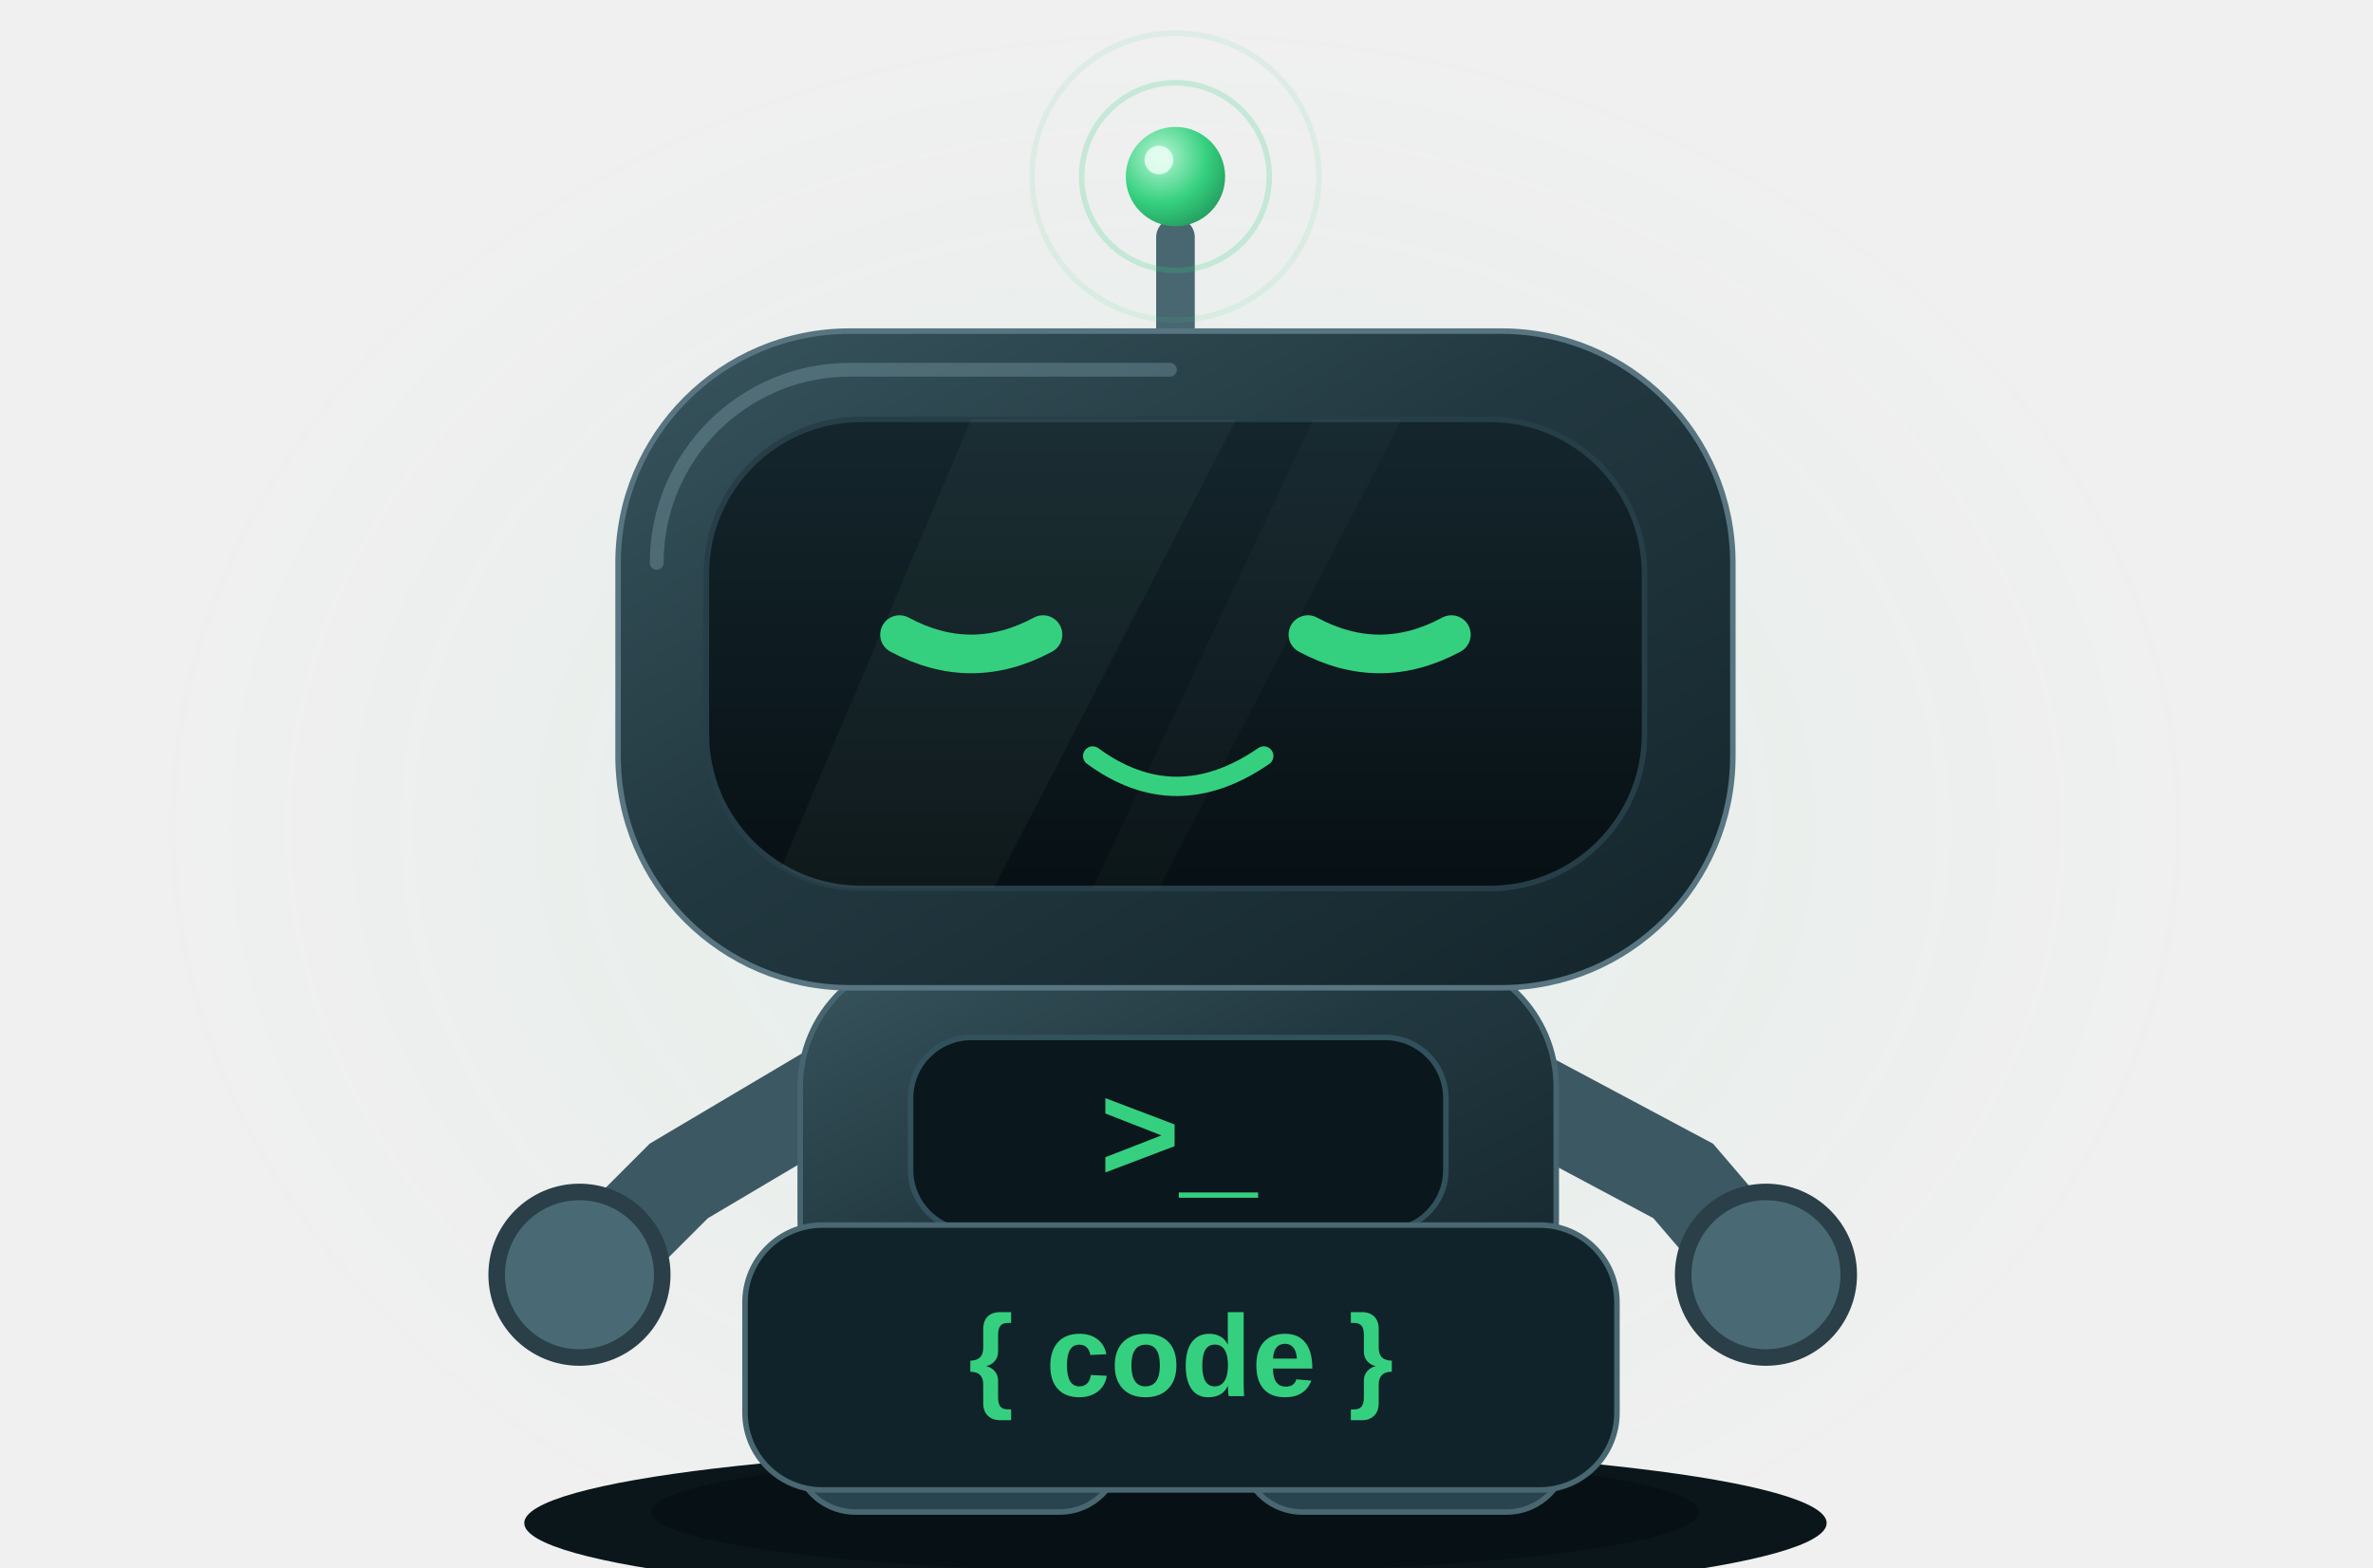
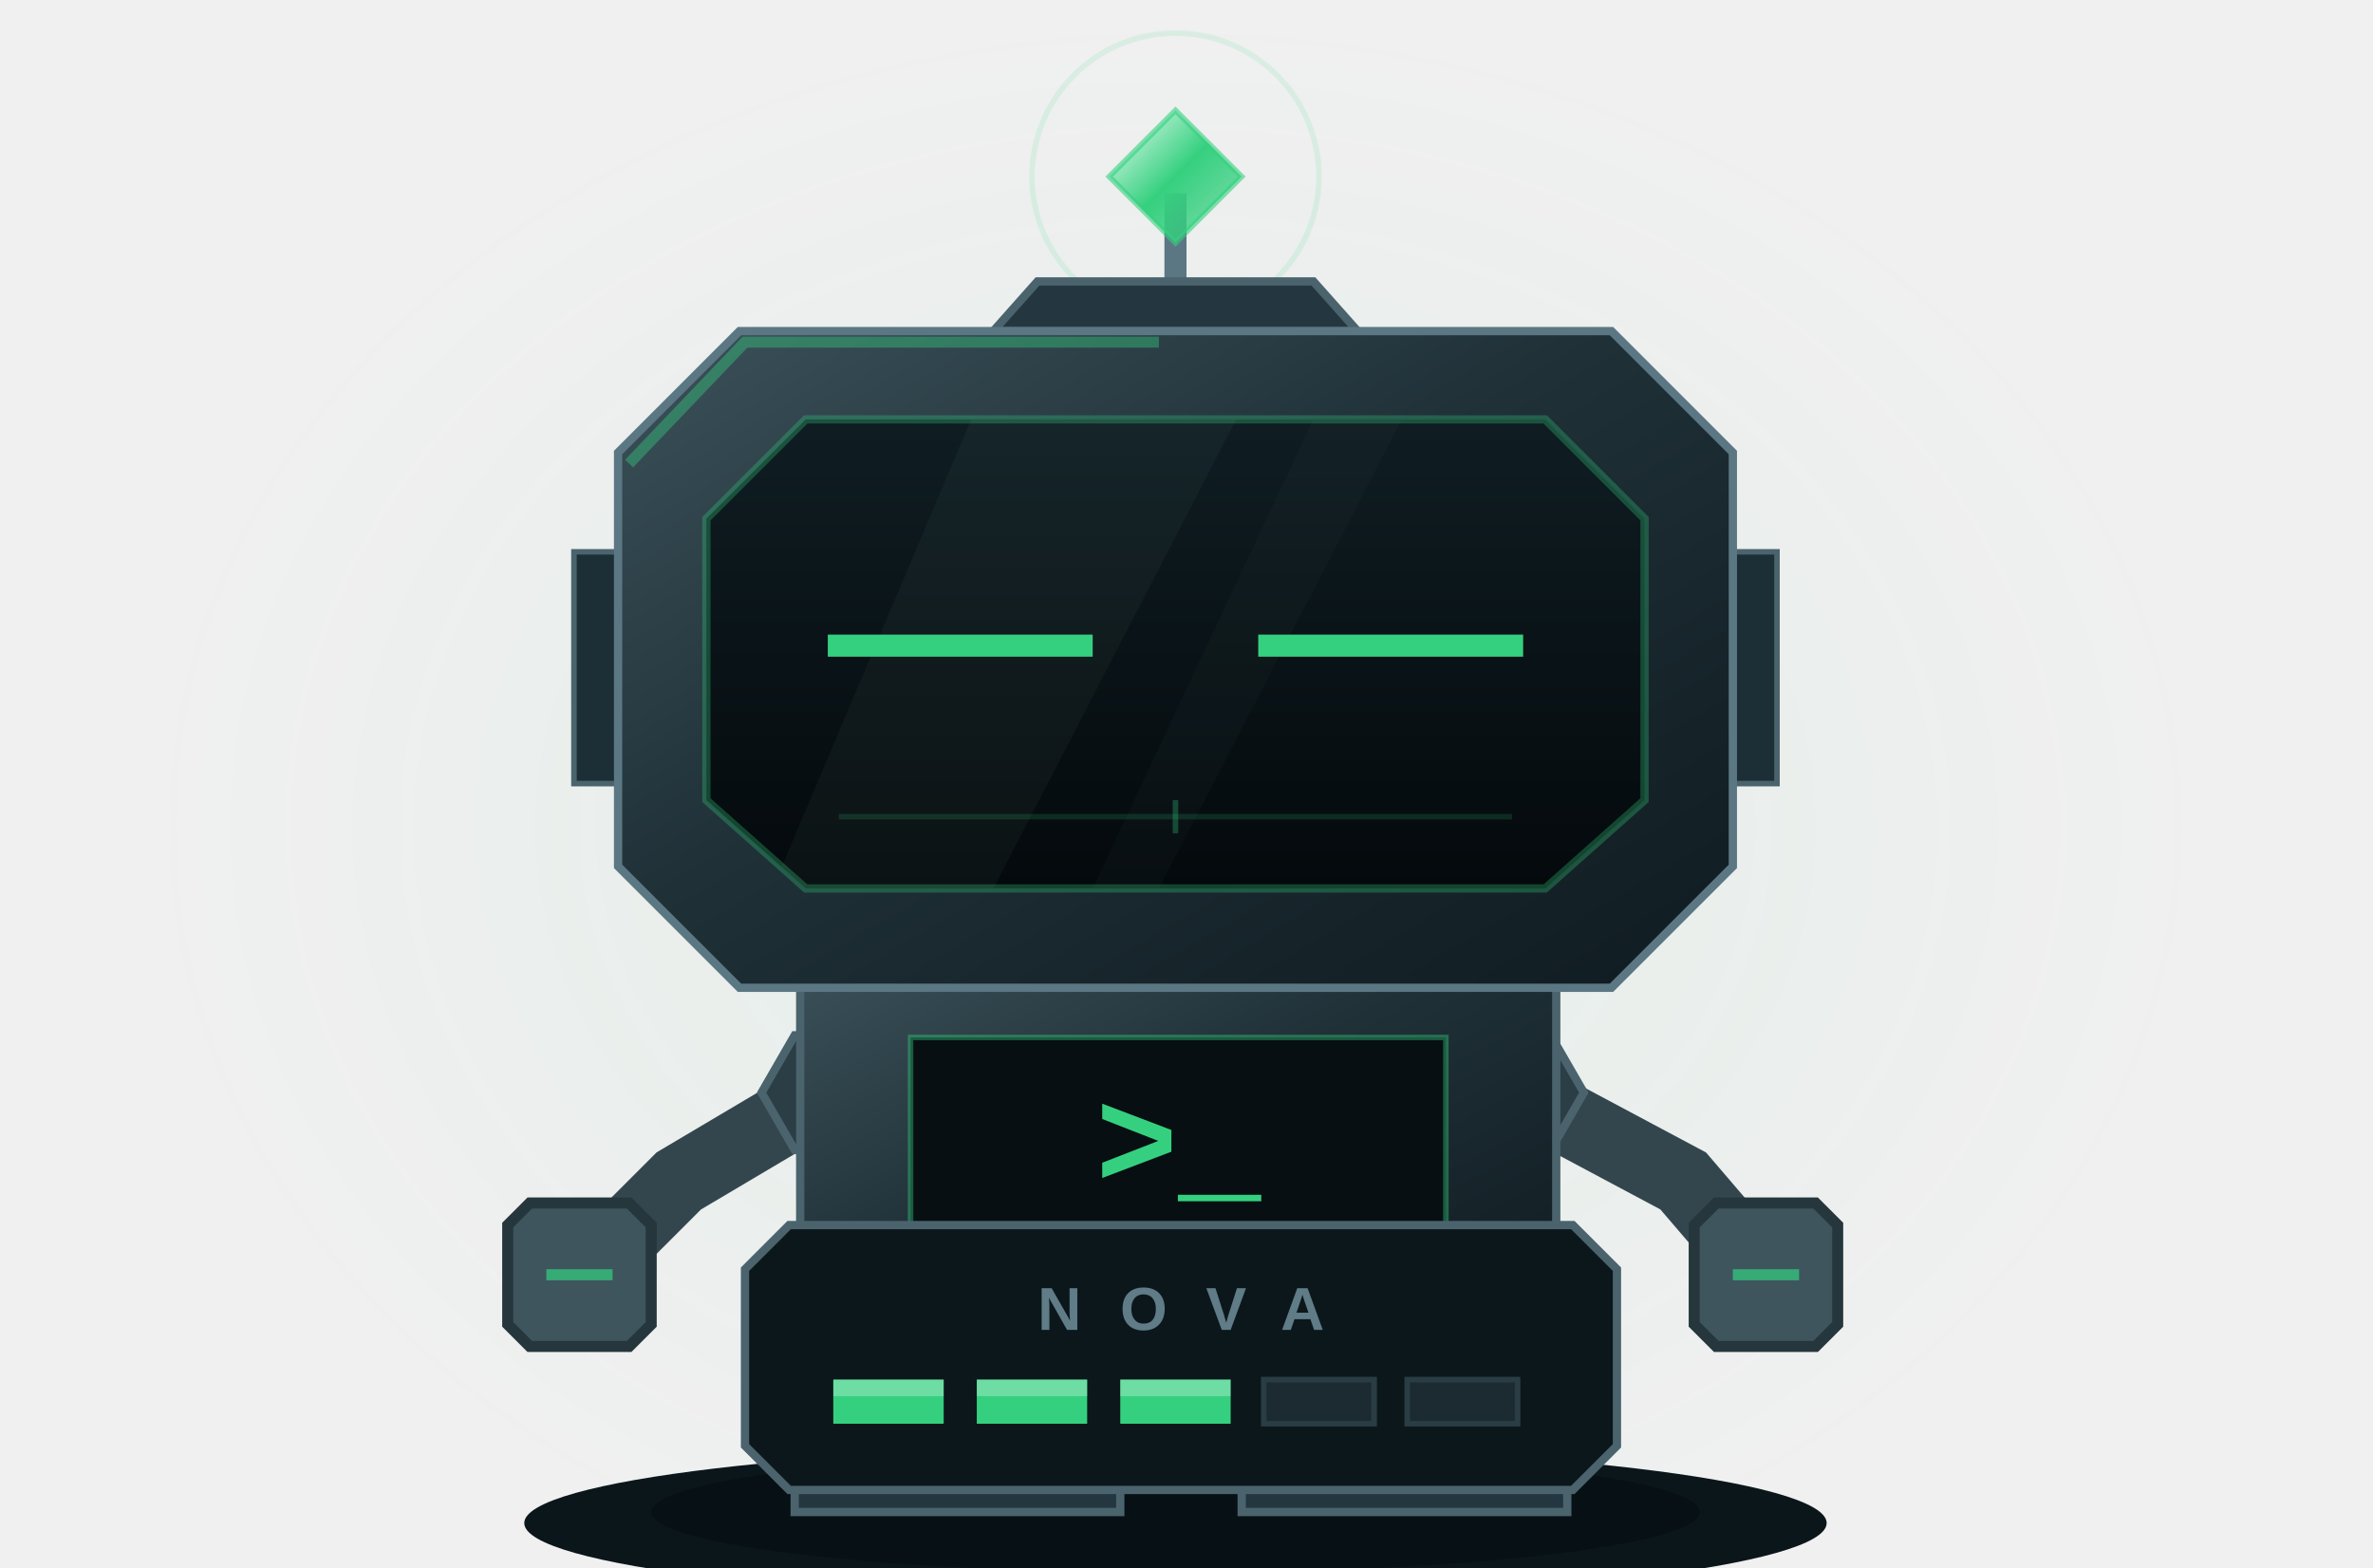
<svg xmlns="http://www.w3.org/2000/svg" width="430" height="284" viewBox="0 0 430 284">
  <defs>
    <linearGradient id="shell" x1="0" y1="0" x2="1" y2="1">
-       <stop stop-color="#38555E" />
-       <stop offset=".45" stop-color="#223840" />
-       <stop offset="1" stop-color="#14252B" />
+       <stop stop-color="#3C515A" />
+       <stop offset=".45" stop-color="#1F3037" />
+       <stop offset="1" stop-color="#0F1B20" />
    </linearGradient>
    <linearGradient id="visor" x1="0" y1="0" x2="0" y2="1">
-       <stop stop-color="#14262C" />
-       <stop offset="1" stop-color="#071014" />
+       <stop stop-color="#0F1D22" />
+       <stop offset="1" stop-color="#04090C" />
    </linearGradient>
    <radialGradient id="glow">
      <stop stop-color="#35D07F" stop-opacity=".07" />
      <stop offset=".55" stop-color="#35D07F" stop-opacity=".03" />
      <stop offset="1" stop-color="#35D07F" stop-opacity="0" />
    </radialGradient>
-     <radialGradient id="ant" cx=".35" cy=".3" r=".85">
-       <stop stop-color="#B8F5D4" />
-       <stop offset=".55" stop-color="#35D07F" />
-       <stop offset="1" stop-color="#1E8F55" />
+     <radialGradient id="eg">
+       <stop stop-color="#35D07F" stop-opacity=".22" />
+       <stop offset="1" stop-color="#35D07F" stop-opacity="0" />
    </radialGradient>
+     <linearGradient id="ant" x1="0" y1="0" x2="1" y2="1">
+       <stop stop-color="#F2FFF8" />
+       <stop offset=".5" stop-color="#35D07F" />
+       <stop offset="1" stop-color="#35D07F" stop-opacity=".55" />
+     </linearGradient>
    <clipPath id="vc">
-       <rect x="148" y="166" width="170" height="85" rx="28" />
+       <polygon points="166,166 300,166 318,184 318,235 300,251 166,251 148,235 148,184" />
    </clipPath>
  </defs>
  <g font-family="Segoe UI, Arial, sans-serif" transform="translate(-20 -90)">
    <ellipse cx="233" cy="240" rx="190" ry="150" fill="url(#glow)" />
    <ellipse cx="233" cy="366" rx="118" ry="14" fill="#0B161B" />
    <ellipse cx="233" cy="364" rx="95" ry="11" fill="#071014" />
-     <path d="M170 288 L143 304 L128 319 M295 288 L325 304 L337 318" fill="none" stroke="#3C5963" stroke-width="17" stroke-linecap="round" />
-     <circle cx="125" cy="321" r="15" fill="#496A74" stroke="#2A3F47" stroke-width="3" />
-     <circle cx="340" cy="321" r="15" fill="#496A74" stroke="#2A3F47" stroke-width="3" />
-     <path d="M191 318 V349 M275 318 V349" stroke="#3C5963" stroke-width="23" stroke-linecap="round" />
-     <rect x="164" y="342" width="59" height="22" rx="11" fill="#29444E" stroke="#496771" />
-     <rect x="245" y="342" width="59" height="22" rx="11" fill="#29444E" stroke="#496771" />
-     <circle cx="193" cy="353" r="4.5" fill="#1B343D" />
-     <circle cx="274" cy="353" r="4.5" fill="#1B343D" />
-     <rect x="165" y="263" width="137" height="72" rx="24" fill="url(#shell)" stroke="#476570" />
-     <rect x="185" y="278" width="97" height="35" rx="11" fill="#0A171C" stroke="#31515C" />
-     <text x="233.5" y="304" font-size="25" fill="#35D07F" font-weight="600" text-anchor="middle">&gt;_</text>
-     <path d="M233 154 V133" stroke="#496771" stroke-width="7" stroke-linecap="round" />
-     <circle cx="233" cy="122" r="26" fill="none" stroke="#35D07F" stroke-opacity=".1" />
-     <circle cx="233" cy="122" r="17" fill="none" stroke="#35D07F" stroke-opacity=".22" />
-     <circle cx="233" cy="122" r="9" fill="url(#ant)" />
-     <circle cx="230" cy="119" r="2.6" fill="#EAFFF4" opacity=".85" />
-     <rect x="132" y="150" width="202" height="119" rx="42" fill="url(#shell)" stroke="#587581" />
-     <path d="M139 192 A35 35 0 0 1 174 157 L232 157" fill="none" stroke="#9FC3CD" stroke-opacity=".28" stroke-width="2.5" stroke-linecap="round" />
-     <rect x="148" y="166" width="170" height="85" rx="28" fill="url(#visor)" stroke="#263E47" />
-     <polygon points="196,166 244,166 200,251 160,251" fill="#BFE8D2" opacity=".045" clip-path="url(#vc)" />
-     <polygon points="258,166 274,166 230,251 218,251" fill="#BFE8D2" opacity=".03" clip-path="url(#vc)" />
-     <path d="M183 205 Q196 212 209 205 M257 205 Q270 212 283 205" fill="none" stroke="#35D07F" stroke-width="7" stroke-linecap="round" />
-     <path d="M218 227 Q233 238 249 227" stroke="#35D07F" stroke-width="3.5" stroke-linecap="round" fill="none" />
-     <rect x="155" y="312" width="158" height="48" rx="14" fill="#11232A" stroke="#496771" />
-     <text x="234" y="343" font-size="21" fill="#35D07F" font-weight="600" text-anchor="middle">{ code }</text>
+     <path d="M170 288 L143 304 L128 319 M295 288 L325 304 L337 318" fill="none" stroke="#33464E" stroke-width="13" stroke-linejoin="miter" stroke-linecap="butt" />
+     <polygon points="116,308 134,308 138,312 138,330 134,334 116,334 112,330 112,312" fill="#3E555E" stroke="#25363D" stroke-width="2" />
+     <line x1="119" y1="321" x2="131" y2="321" stroke="#35D07F" stroke-opacity=".7" stroke-width="2" />
+     <polygon points="331,308 349,308 353,312 353,330 349,334 331,334 327,330 327,312" fill="#3E555E" stroke="#25363D" stroke-width="2" />
+     <line x1="334" y1="321" x2="346" y2="321" stroke="#35D07F" stroke-opacity=".7" stroke-width="2" />
+     <polygon points="182,288 176,298.392 164,298.392 158,288 164,277.608 176,277.608" fill="#2B3D45" stroke="#4A636D" stroke-width="1.5" />
+     <polygon points="307,288 301,298.392 289,298.392 283,288 289,277.608 301,277.608" fill="#2B3D45" stroke="#4A636D" stroke-width="1.5" />
+     <rect x="183" y="318" width="16" height="26" fill="#2B3D45" />
+     <rect x="267" y="318" width="16" height="26" fill="#2B3D45" />
+     <polygon points="164,342 214,342 223,350 223,364 164,364" fill="#243740" stroke="#4A636D" stroke-width="1.5" />
+     <polygon points="304,342 254,342 245,350 245,364 304,364" fill="#243740" stroke="#4A636D" stroke-width="1.5" />
+     <polygon points="165,263 302,263 302,318 284,335 183,335 165,318" fill="url(#shell)" stroke="#4A636D" stroke-width="1.5" />
+     <rect x="185" y="278" width="97" height="35" fill="#070F13" stroke="#35D07F" stroke-opacity=".4" />
+     <text x="233.5" y="305" font-family="Consolas, 'Courier New', monospace" font-size="25" font-weight="700" fill="#35D07F" text-anchor="middle">&gt;_</text>
+     <polygon points="163,312 305,312 313,320 313,352 305,360 163,360 155,352 155,320" fill="#0C171C" stroke="#4A636D" stroke-width="1.5" />
+     <text x="234" y="331" font-size="11" font-weight="700" letter-spacing="7" fill="#5F7C87" text-anchor="middle">NOVA</text>
+     <rect x="171" y="340" width="20" height="8" fill="#35D07F" />
+     <rect x="171" y="340" width="20" height="3" fill="#FFFFFF" opacity=".28" />
+     <rect x="197" y="340" width="20" height="8" fill="#35D07F" />
+     <rect x="197" y="340" width="20" height="3" fill="#FFFFFF" opacity=".28" />
+     <rect x="223" y="340" width="20" height="8" fill="#35D07F" />
+     <rect x="223" y="340" width="20" height="3" fill="#FFFFFF" opacity=".28" />
+     <rect x="249" y="340" width="20" height="8" fill="#1B2B31" stroke="#2A3D45" stroke-width="1" />
+     <rect x="275" y="340" width="20" height="8" fill="#1B2B31" stroke="#2A3D45" stroke-width="1" />
+     <line x1="233" y1="142" x2="233" y2="125" stroke="#5B7783" stroke-width="4" />
+     <circle cx="233" cy="122" r="26" fill="none" stroke="#35D07F" stroke-opacity=".12" />
+     <polygon points="233,110 245,122 233,134 221,122" fill="url(#ant)" stroke="#35D07F" stroke-opacity=".6" />
+     <polygon points="200,150 266,150 258,141 208,141" fill="#243740" stroke="#4A636D" stroke-width="1.5" />
+     <rect x="124" y="190" width="8" height="42" fill="#1D2F36" stroke="#4A636D" />
+     <rect x="334" y="190" width="8" height="42" fill="#1D2F36" stroke="#4A636D" />
+     <polygon points="154,150 312,150 334,172 334,247 312,269 154,269 132,247 132,172" fill="url(#shell)" stroke="#5B7783" stroke-width="1.5" />
+     <path d="M134 174 L155 152 L230 152" fill="none" stroke="#35D07F" stroke-opacity=".4" stroke-width="2" />
+     <polygon points="166,166 300,166 318,184 318,235 300,251 166,251 148,235 148,184" fill="url(#visor)" stroke="#35D07F" stroke-opacity=".3" stroke-width="1.5" />
+     <polygon points="196,166 244,166 200,251 160,251" fill="#BFE8D2" opacity=".04" clip-path="url(#vc)" />
+     <polygon points="258,166 274,166 230,251 218,251" fill="#BFE8D2" opacity=".025" clip-path="url(#vc)" />
+     <line x1="172" y1="238" x2="294" y2="238" stroke="#35D07F" stroke-opacity=".16" />
+     <line x1="233" y1="235" x2="233" y2="241" stroke="#35D07F" stroke-opacity=".3" />
+     <rect x="170" y="205" width="48" height="4" fill="#35D07F" />
+     <rect x="248" y="205" width="48" height="4" fill="#35D07F" />
  </g>
</svg>
